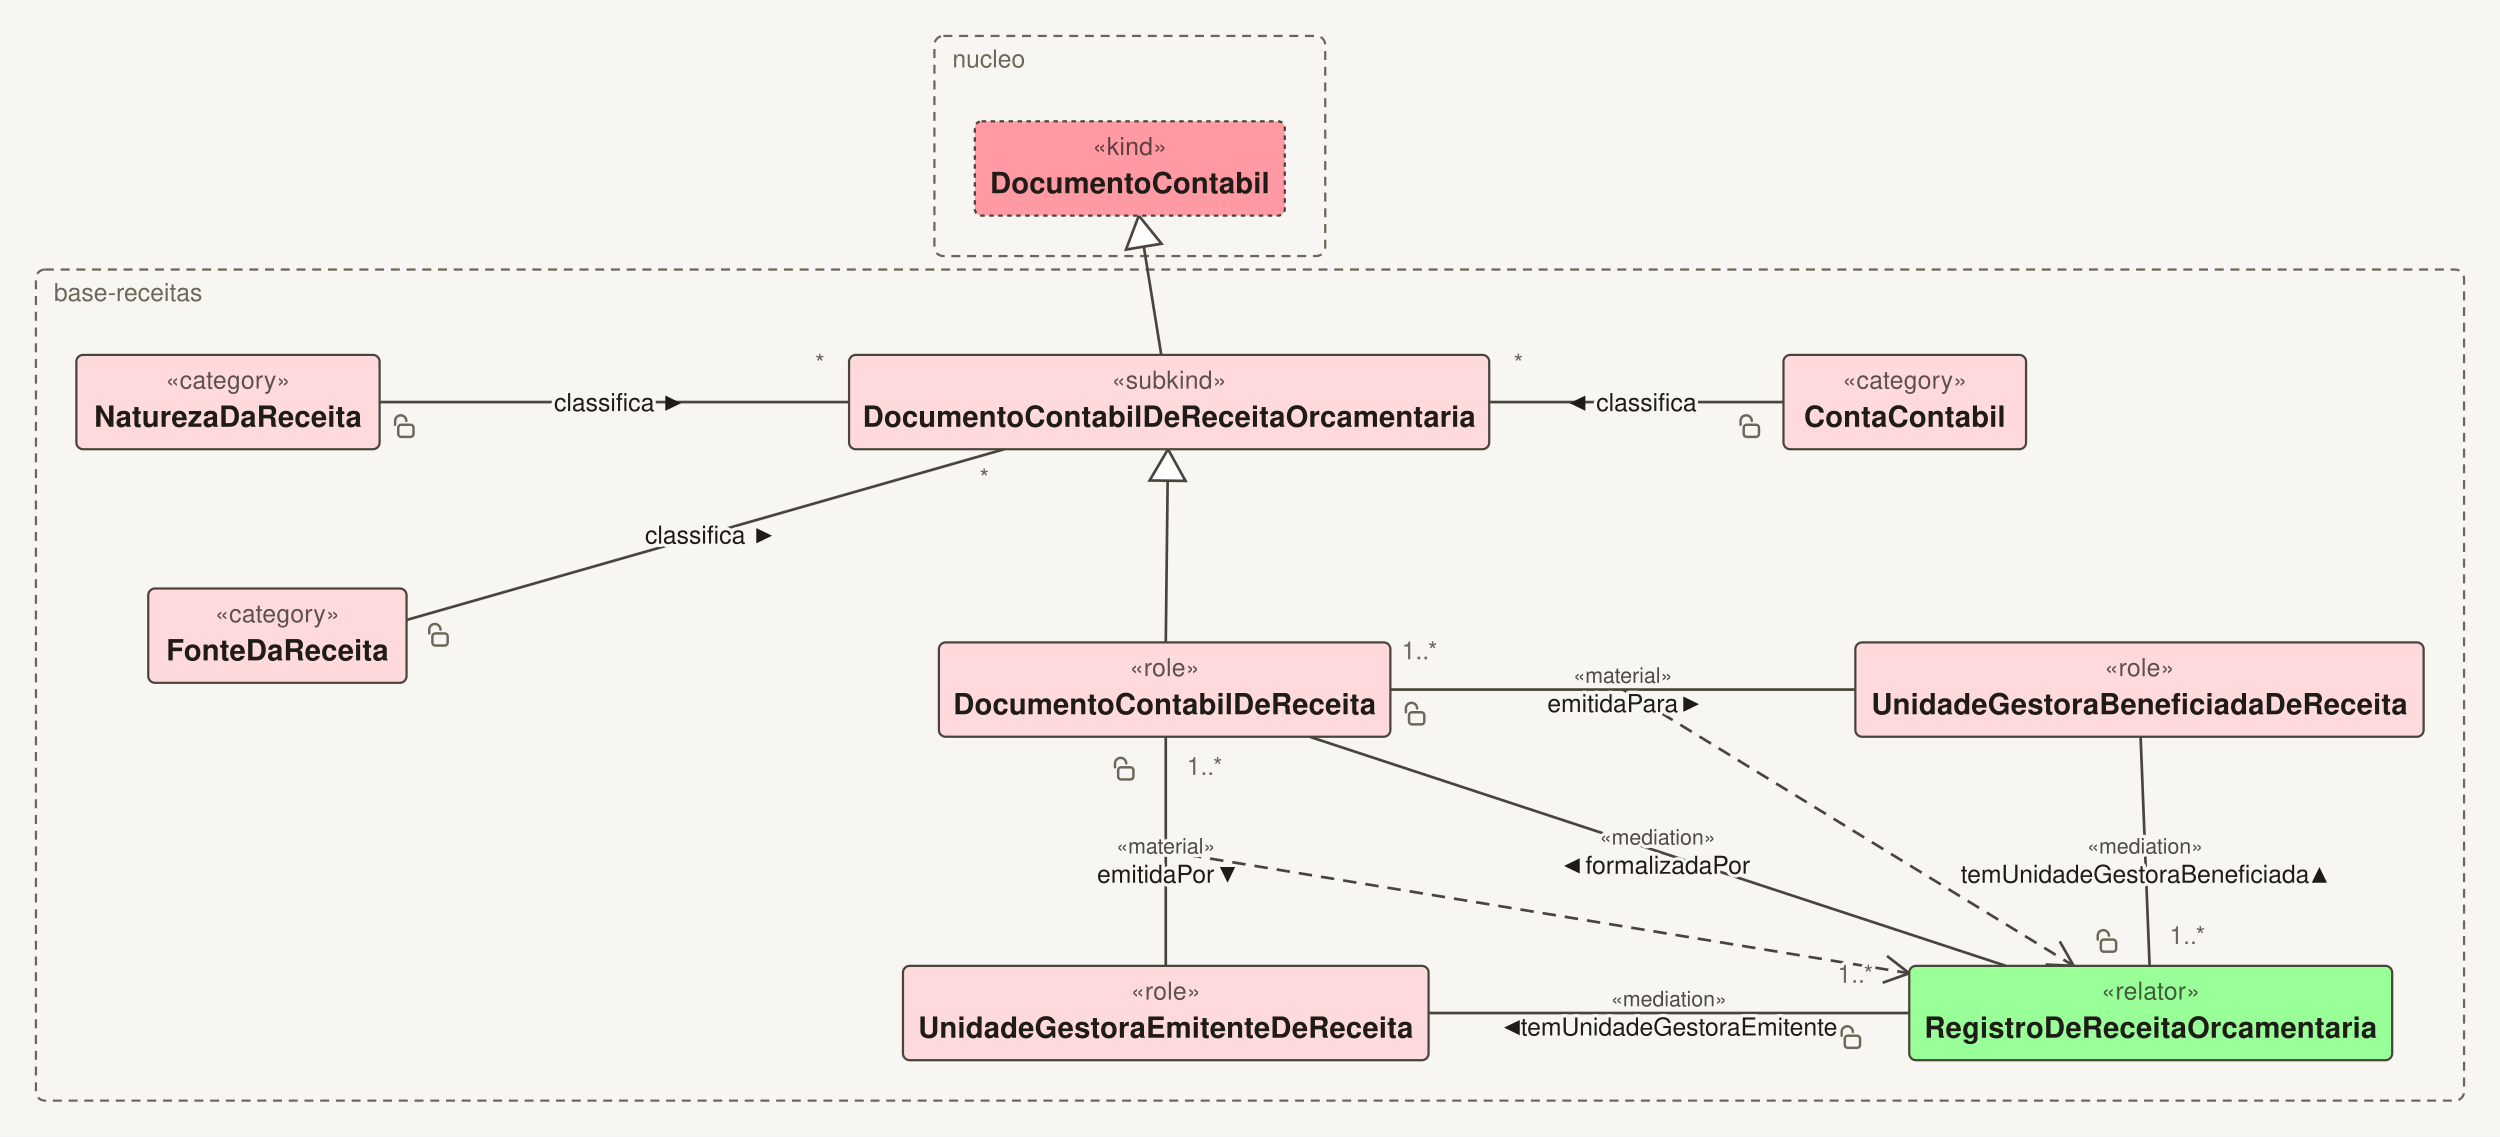
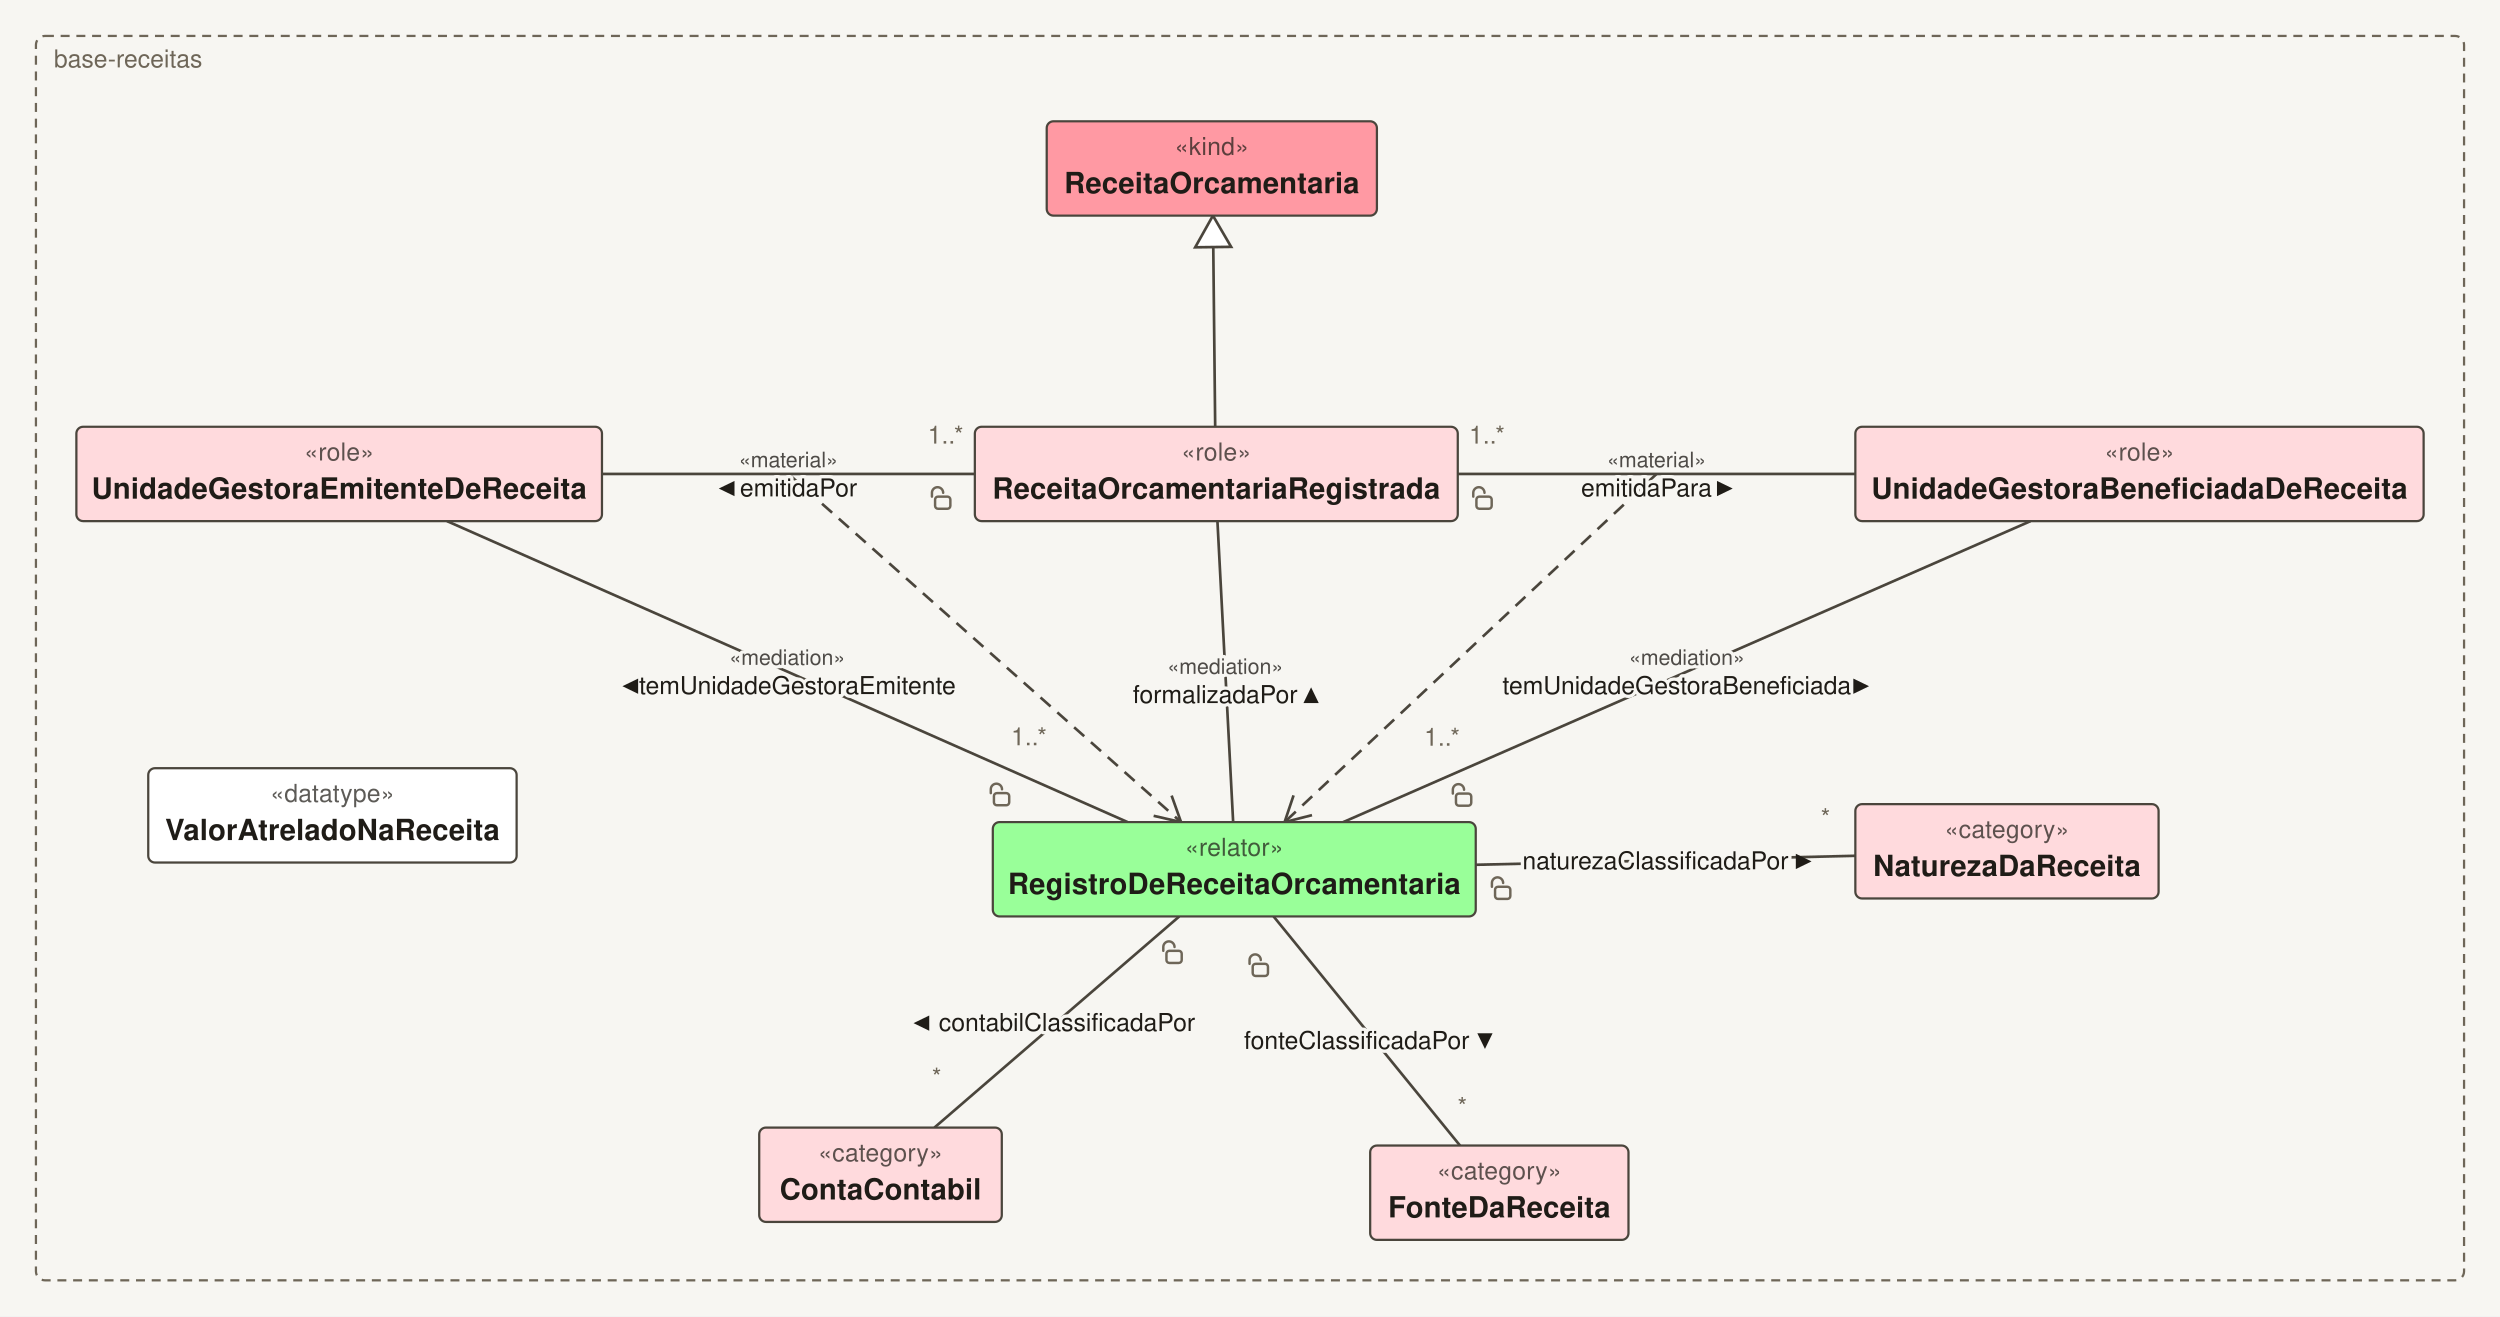
- <svg xmlns="http://www.w3.org/2000/svg" viewBox="1166 226 1113 506" width="1113" height="506">
+ <svg xmlns="http://www.w3.org/2000/svg" viewBox="1126 394 1113 586" width="1113" height="586">
  <style>
/* Everything that is text, before anything specialises it. The label layer sits
   above the boxes and outside every other group, so a rule that reached labels
   through their edge stopped reaching them the day they were lifted out of it --
   and an SVG with no font-family on a text element falls back to a 16px serif.
   Stated once at the top, no layer can lose it again. */
text {
    font-family: "Helvetica Neue", Helvetica, Arial, "Liberation Sans", sans-serif;
    font-stretch: normal;
    font-size: 11px;
    fill: #1f1c17;
    font-variant-numeric: tabular-nums;
}

.tv-node rect { stroke: #4a453c; stroke-width: 1; }
.tv-node text { fill: #1f1c17; }
.tv-name { font-weight: 600; font-size: 13px; letter-spacing: 0.005em; }
.tv-legend text { font-size: 13px; fill: #1f1c17; }
.tv-stereotype { font-size: 11px; fill-opacity: 0.72; letter-spacing: 0.01em; }
.tv-attribute { font-size: 12px; }
.tv-edge path { fill: none; stroke: #4a453c; stroke-width: 1.2; }
.tv-end { fill: #6e6658; }
/* No letter-spacing on a label drawn with a halo: WebKit places letter-spaced
   SVG text glyph by glyph and then draws no halo, so in Safari, and in an
   exported SVG opened in Preview, the line ran through the label and its
   letters came out uneven. Chromium and Firefox never showed it. */
.tv-edge-stereotype { font-size: 9.5px; fill-opacity: 0.78; }
.tv-marker { fill: #ffffff; stroke: #4a453c; stroke-width: 1.2; }
.tv-arrow { fill: none; stroke: #4a453c; stroke-width: 1.2; }
.tv-reading { fill: #1f1c17; stroke: none; }
.tv-lock { fill: none; stroke: #6e6658; stroke-width: 1.1; stroke-linecap: round; }
.tv-lock rect { fill: #f7f6f2; }
.tv-group rect { fill: none; stroke: #6e6658; stroke-dasharray: 4 3; }
.tv-group text { font-size: 11px; fill: #6e6658; }
.tv-ontology rect { fill: none; stroke: #4a453c; stroke-width: 1.2; stroke-dasharray: none; }
.tv-ontology text { font-weight: 600; font-size: 13px; fill: #1f1c17; }
.tv-location { font-size: 12px; fill-opacity: 0.72; }
.tv-selected rect { stroke: #1f5c5c; stroke-width: 2.5; }
/* The second selector is for a leg of a shared tree, which carries its own id
   and so is chosen as itself rather than through a group around it. */
.tv-selected path, path.tv-selected { stroke: #1f5c5c; stroke-width: 2.2; }
.tv-unresolved rect { stroke-dasharray: 5 3; }
.tv-external rect { stroke-dasharray: 2 2; }
</style>
-   <rect x="1166" y="226" width="1113" height="506" fill="#f7f6f2" />
+   <rect x="1126" y="394" width="1113" height="586" fill="#f7f6f2" />
  <g class="tv-group" data-group="pkg:base-receitas">
-     <rect x="1182" y="346" width="1081" height="370" rx="4" />
-     <text x="1190" y="360">base-receitas</text>
+     <rect x="1142" y="410" width="1081" height="554" rx="4" />
+     <text x="1150" y="424">base-receitas</text>
  </g>
-   <g class="tv-group" data-group="pkg:nucleo">
-     <rect x="1582" y="242" width="174" height="98" rx="4" />
-     <text x="1590" y="256">nucleo</text>
+   <g class="tv-edge" data-edge="gen:base-receitas::ReceitaOrcamentariaRegistrada-&gt;base-receitas::ReceitaOrcamentaria">
+     <path d="M 1667 584 L 1666 490" />
+     <polygon class="tv-marker" points="1666,490 1658.1,504.1 1674.1,503.9" />
  </g>
-   <g class="tv-edge" data-edge="gen:base-receitas::DocumentoContabilDeReceitaOrcamentaria-&gt;nucleo::DocumentoContabil">
-     <path d="M 1683 384 L 1673 322" />
-     <polygon class="tv-marker" points="1673,322 1667.3,337.1 1683.1,334.5" />
+   <g class="tv-edge" data-edge="rel:base-receitas::ReceitaOrcamentariaRegistrada-&gt;base-receitas::UnidadeGestoraBeneficiadaDeReceita:material:emitidaPara">
+     <path d="M 1775 605 L 1952 605" />
  </g>
-   <g class="tv-edge" data-edge="gen:base-receitas::DocumentoContabilDeReceita-&gt;base-receitas::DocumentoContabilDeReceitaOrcamentaria">
-     <path d="M 1685 512 L 1686 426" />
-     <polygon class="tv-marker" points="1686,426 1677.8,439.9 1693.8,440.1" />
+   <g class="tv-edge" data-edge="rel:base-receitas::ReceitaOrcamentariaRegistrada-&gt;base-receitas::UnidadeGestoraEmitenteDeReceita:material:emitidaPor">
+     <path d="M 1560 605 L 1394 605" />
  </g>
-   <g class="tv-edge" data-edge="rel:base-receitas::DocumentoContabilDeReceita-&gt;base-receitas::UnidadeGestoraEmitenteDeReceita:material:emitidaPor">
-     <path d="M 1685 554 L 1685 656" />
-   </g>
-   <g class="tv-edge" data-edge="rel:base-receitas::DocumentoContabilDeReceita-&gt;base-receitas::UnidadeGestoraBeneficiadaDeReceita:material:emitidaPara">
-     <path d="M 1785 533 L 1992 533" />
-   </g>
-   <g class="tv-edge" data-edge="rel:base-receitas::NaturezaDaReceita-&gt;base-receitas::DocumentoContabilDeReceitaOrcamentaria::classifica">
-     <path d="M 1335 405 L 1544 405" />
-   </g>
-   <g class="tv-edge" data-edge="rel:base-receitas::FonteDaReceita-&gt;base-receitas::DocumentoContabilDeReceitaOrcamentaria::classifica">
-     <path d="M 1347 502 L 1613 426" />
-   </g>
-   <g class="tv-edge" data-edge="rel:base-receitas::ContaContabil-&gt;base-receitas::DocumentoContabilDeReceitaOrcamentaria::classifica">
-     <path d="M 1960 405 L 1829 405" />
-   </g>
-   <g class="tv-edge" data-edge="rel:base-receitas::RegistroDeReceitaOrcamentaria-&gt;base-receitas::DocumentoContabilDeReceita:mediation:formalizadaPor">
-     <path d="M 2059 656 L 1749 554" />
+   <g class="tv-edge" data-edge="rel:base-receitas::RegistroDeReceitaOrcamentaria-&gt;base-receitas::ReceitaOrcamentariaRegistrada:mediation:formalizadaPor">
+     <path d="M 1675 760 L 1668 626" />
  </g>
  <g class="tv-edge" data-edge="rel:base-receitas::RegistroDeReceitaOrcamentaria-&gt;base-receitas::UnidadeGestoraEmitenteDeReceita:mediation:temUnidadeGestoraEmitente">
-     <path d="M 2016 677 L 1802 677" />
+     <path d="M 1628 760 L 1325 626" />
  </g>
  <g class="tv-edge" data-edge="rel:base-receitas::RegistroDeReceitaOrcamentaria-&gt;base-receitas::UnidadeGestoraBeneficiadaDeReceita:mediation:temUnidadeGestoraBeneficiada">
-     <path d="M 2123 656 L 2119 554" />
+     <path d="M 1724 760 L 2030 626" />
  </g>
-   <g class="tv-edge tv-derivation" data-derivation="rel:base-receitas::DocumentoContabilDeReceita-&gt;base-receitas::UnidadeGestoraEmitenteDeReceita:material:emitidaPor" data-supplier="base-receitas::RegistroDeReceitaOrcamentaria">
-     <path d="M 1685 605 L 2016 659.3" stroke-dasharray="6 4" />
-     <path class="tv-arrow" d="M 2006.1 651.6 L 2016 659.3 L 2004.2 663.5" />
+   <g class="tv-edge" data-edge="rel:base-receitas::RegistroDeReceitaOrcamentaria-&gt;base-receitas::NaturezaDaReceita::naturezaClassificadaPor">
+     <path d="M 1783 779 L 1952 775" />
  </g>
-   <g class="tv-edge tv-derivation" data-derivation="rel:base-receitas::DocumentoContabilDeReceita-&gt;base-receitas::UnidadeGestoraBeneficiadaDeReceita:material:emitidaPara" data-supplier="base-receitas::RegistroDeReceitaOrcamentaria">
-     <path d="M 1888.5 533 L 2089.2 656" stroke-dasharray="6 4" />
-     <path class="tv-arrow" d="M 2083 645.1 L 2089.2 656 L 2076.7 655.4" />
+   <g class="tv-edge" data-edge="rel:base-receitas::RegistroDeReceitaOrcamentaria-&gt;base-receitas::FonteDaReceita::fonteClassificadaPor">
+     <path d="M 1693 802 L 1776 904" />
+   </g>
+   <g class="tv-edge" data-edge="rel:base-receitas::RegistroDeReceitaOrcamentaria-&gt;base-receitas::ContaContabil::contabilClassificadaPor">
+     <path d="M 1651 802 L 1542 896" />
+   </g>
+   <g class="tv-edge tv-derivation" data-derivation="rel:base-receitas::ReceitaOrcamentariaRegistrada-&gt;base-receitas::UnidadeGestoraBeneficiadaDeReceita:material:emitidaPara" data-supplier="base-receitas::RegistroDeReceitaOrcamentaria">
+     <path d="M 1863.5 605 L 1697.9 760" stroke-dasharray="6 4" />
+     <path class="tv-arrow" d="M 1710.1 756.9 L 1697.9 760 L 1701.9 748.1" />
+   </g>
+   <g class="tv-edge tv-derivation" data-derivation="rel:base-receitas::ReceitaOrcamentariaRegistrada-&gt;base-receitas::UnidadeGestoraEmitenteDeReceita:material:emitidaPor" data-supplier="base-receitas::RegistroDeReceitaOrcamentaria">
+     <path d="M 1477 605 L 1651.8 760" stroke-dasharray="6 4" />
+     <path class="tv-arrow" d="M 1647.6 748.2 L 1651.8 760 L 1639.6 757.2" />
  </g>
  <g class="tv-node" data-node="base-receitas::NaturezaDaReceita">
-     <rect x="1200" y="384" width="135" height="42" rx="3" fill="#FFDADD" />
-     <text class="tv-stereotype" x="1267.5" y="399" text-anchor="middle">«category»</text>
-     <text class="tv-name" x="1267.5" y="416" text-anchor="middle">NaturezaDaReceita</text>
+     <rect x="1952" y="752" width="135" height="42" rx="3" fill="#FFDADD" />
+     <text class="tv-stereotype" x="2019.5" y="767" text-anchor="middle">«category»</text>
+     <text class="tv-name" x="2019.5" y="784" text-anchor="middle">NaturezaDaReceita</text>
  </g>
  <g class="tv-node" data-node="base-receitas::FonteDaReceita">
-     <rect x="1232" y="488" width="115" height="42" rx="3" fill="#FFDADD" />
-     <text class="tv-stereotype" x="1289.5" y="503" text-anchor="middle">«category»</text>
-     <text class="tv-name" x="1289.5" y="520" text-anchor="middle">FonteDaReceita</text>
+     <rect x="1736" y="904" width="115" height="42" rx="3" fill="#FFDADD" />
+     <text class="tv-stereotype" x="1793.5" y="919" text-anchor="middle">«category»</text>
+     <text class="tv-name" x="1793.5" y="936" text-anchor="middle">FonteDaReceita</text>
  </g>
  <g class="tv-node" data-node="base-receitas::ContaContabil">
-     <rect x="1960" y="384" width="108" height="42" rx="3" fill="#FFDADD" />
-     <text class="tv-stereotype" x="2014" y="399" text-anchor="middle">«category»</text>
-     <text class="tv-name" x="2014" y="416" text-anchor="middle">ContaContabil</text>
+     <rect x="1464" y="896" width="108" height="42" rx="3" fill="#FFDADD" />
+     <text class="tv-stereotype" x="1518" y="911" text-anchor="middle">«category»</text>
+     <text class="tv-name" x="1518" y="928" text-anchor="middle">ContaContabil</text>
  </g>
  <g class="tv-node" data-node="base-receitas::UnidadeGestoraEmitenteDeReceita">
-     <rect x="1568" y="656" width="234" height="42" rx="3" fill="#FFDADD" />
-     <text class="tv-stereotype" x="1685" y="671" text-anchor="middle">«role»</text>
-     <text class="tv-name" x="1685" y="688" text-anchor="middle">UnidadeGestoraEmitenteDeReceita</text>
+     <rect x="1160" y="584" width="234" height="42" rx="3" fill="#FFDADD" />
+     <text class="tv-stereotype" x="1277" y="599" text-anchor="middle">«role»</text>
+     <text class="tv-name" x="1277" y="616" text-anchor="middle">UnidadeGestoraEmitenteDeReceita</text>
  </g>
  <g class="tv-node" data-node="base-receitas::UnidadeGestoraBeneficiadaDeReceita">
-     <rect x="1992" y="512" width="253" height="42" rx="3" fill="#FFDADD" />
-     <text class="tv-stereotype" x="2118.5" y="527" text-anchor="middle">«role»</text>
-     <text class="tv-name" x="2118.5" y="544" text-anchor="middle">UnidadeGestoraBeneficiadaDeReceita</text>
+     <rect x="1952" y="584" width="253" height="42" rx="3" fill="#FFDADD" />
+     <text class="tv-stereotype" x="2078.5" y="599" text-anchor="middle">«role»</text>
+     <text class="tv-name" x="2078.5" y="616" text-anchor="middle">UnidadeGestoraBeneficiadaDeReceita</text>
  </g>
-   <g class="tv-node" data-node="base-receitas::DocumentoContabilDeReceitaOrcamentaria">
-     <rect x="1544" y="384" width="285" height="42" rx="3" fill="#FFDADD" />
-     <text class="tv-stereotype" x="1686.5" y="399" text-anchor="middle">«subkind»</text>
-     <text class="tv-name" x="1686.5" y="416" text-anchor="middle">DocumentoContabilDeReceitaOrcamentaria</text>
+   <g class="tv-node" data-node="base-receitas::ReceitaOrcamentaria">
+     <rect x="1592" y="448" width="147" height="42" rx="3" fill="#FF99A3" />
+     <text class="tv-stereotype" x="1665.5" y="463" text-anchor="middle">«kind»</text>
+     <text class="tv-name" x="1665.5" y="480" text-anchor="middle">ReceitaOrcamentaria</text>
  </g>
-   <g class="tv-node tv-external" data-node="nucleo::DocumentoContabil">
-     <rect x="1600" y="280" width="138" height="42" rx="3" fill="#FF99A3" />
-     <text class="tv-stereotype" x="1669" y="295" text-anchor="middle">«kind»</text>
-     <text class="tv-name" x="1669" y="312" text-anchor="middle">DocumentoContabil</text>
+   <g class="tv-node" data-node="base-receitas::ReceitaOrcamentariaRegistrada">
+     <rect x="1560" y="584" width="215" height="42" rx="3" fill="#FFDADD" />
+     <text class="tv-stereotype" x="1667.5" y="599" text-anchor="middle">«role»</text>
+     <text class="tv-name" x="1667.5" y="616" text-anchor="middle">ReceitaOrcamentariaRegistrada</text>
  </g>
-   <g class="tv-node" data-node="base-receitas::DocumentoContabilDeReceita">
-     <rect x="1584" y="512" width="201" height="42" rx="3" fill="#FFDADD" />
-     <text class="tv-stereotype" x="1684.5" y="527" text-anchor="middle">«role»</text>
-     <text class="tv-name" x="1684.5" y="544" text-anchor="middle">DocumentoContabilDeReceita</text>
+   <g class="tv-node" data-node="base-receitas::ValorAtreladoNaReceita">
+     <rect x="1192" y="736" width="164" height="42" rx="3" fill="#FFFFFF" />
+     <text class="tv-stereotype" x="1274" y="751" text-anchor="middle">«datatype»</text>
+     <text class="tv-name" x="1274" y="768" text-anchor="middle">ValorAtreladoNaReceita</text>
  </g>
  <g class="tv-node" data-node="base-receitas::RegistroDeReceitaOrcamentaria">
-     <rect x="2016" y="656" width="215" height="42" rx="3" fill="#99FF99" />
-     <text class="tv-stereotype" x="2123.5" y="671" text-anchor="middle">«relator»</text>
-     <text class="tv-name" x="2123.5" y="688" text-anchor="middle">RegistroDeReceitaOrcamentaria</text>
+     <rect x="1568" y="760" width="215" height="42" rx="3" fill="#99FF99" />
+     <text class="tv-stereotype" x="1675.5" y="775" text-anchor="middle">«relator»</text>
+     <text class="tv-name" x="1675.5" y="792" text-anchor="middle">RegistroDeReceitaOrcamentaria</text>
  </g>
  <g class="tv-labels">
-     <text class="tv-edge-stereotype" data-for="rel:base-receitas::RegistroDeReceitaOrcamentaria-&gt;base-receitas::UnidadeGestoraBeneficiadaDeReceita:mediation:temUnidadeGestoraBeneficiada" x="2121" y="606" text-anchor="middle" paint-order="stroke" stroke="#f7f6f2" stroke-width="3" stroke-linejoin="round">«mediation»</text>
-     <text data-for="rel:base-receitas::RegistroDeReceitaOrcamentaria-&gt;base-receitas::UnidadeGestoraBeneficiadaDeReceita:mediation:temUnidadeGestoraBeneficiada" x="2116.5" y="619" text-anchor="middle" paint-order="stroke" stroke="#f7f6f2" stroke-width="3" stroke-linejoin="round">temUnidadeGestoraBeneficiada</text>
-     <polygon class="tv-reading" points="2198.6,612 2202,619 2195.2,619" />
-     <text class="tv-end" data-for="rel:base-receitas::RegistroDeReceitaOrcamentaria-&gt;base-receitas::UnidadeGestoraBeneficiadaDeReceita:mediation:temUnidadeGestoraBeneficiada" x="2139.8" y="646.3" text-anchor="middle" paint-order="stroke" stroke="#f7f6f2" stroke-width="3" stroke-linejoin="round">1..*</text>
-     <g class="tv-lock" data-for="rel:base-receitas::RegistroDeReceitaOrcamentaria-&gt;base-receitas::UnidadeGestoraBeneficiadaDeReceita:mediation:temUnidadeGestoraBeneficiada" transform="translate(2098.5, 639.7)" aria-label="not const">
+     <text class="tv-edge-stereotype" data-for="rel:base-receitas::RegistroDeReceitaOrcamentaria-&gt;base-receitas::UnidadeGestoraBeneficiadaDeReceita:mediation:temUnidadeGestoraBeneficiada" x="1877" y="690" text-anchor="middle" paint-order="stroke" stroke="#f7f6f2" stroke-width="3" stroke-linejoin="round">«mediation»</text>
+     <text data-for="rel:base-receitas::RegistroDeReceitaOrcamentaria-&gt;base-receitas::UnidadeGestoraBeneficiadaDeReceita:mediation:temUnidadeGestoraBeneficiada" x="1872.5" y="703" text-anchor="middle" paint-order="stroke" stroke="#f7f6f2" stroke-width="3" stroke-linejoin="round">temUnidadeGestoraBeneficiada</text>
+     <polygon class="tv-reading" points="1958.1,699.5 1951.1,702.9 1951.1,696.1" />
+     <text class="tv-end" data-for="rel:base-receitas::RegistroDeReceitaOrcamentaria-&gt;base-receitas::UnidadeGestoraBeneficiadaDeReceita:mediation:temUnidadeGestoraBeneficiada" x="1768" y="726" text-anchor="middle" paint-order="stroke" stroke="#f7f6f2" stroke-width="3" stroke-linejoin="round">1..*</text>
+     <g class="tv-lock" data-for="rel:base-receitas::RegistroDeReceitaOrcamentaria-&gt;base-receitas::UnidadeGestoraBeneficiadaDeReceita:mediation:temUnidadeGestoraBeneficiada" transform="translate(1771.4, 742.7)" aria-label="not const">
      <path d="M 1.4 4.6 V 2.9 a 2.5 2.5 0 0 1 5 0" />
      <rect x="2.8" y="4.6" width="6.8" height="5.4" rx="1.3" stroke="#6e6658" />
    </g>
-     <text class="tv-edge-stereotype" data-for="rel:base-receitas::RegistroDeReceitaOrcamentaria-&gt;base-receitas::UnidadeGestoraEmitenteDeReceita:mediation:temUnidadeGestoraEmitente" x="1909" y="674" text-anchor="middle" paint-order="stroke" stroke="#f7f6f2" stroke-width="3" stroke-linejoin="round">«mediation»</text>
-     <text data-for="rel:base-receitas::RegistroDeReceitaOrcamentaria-&gt;base-receitas::UnidadeGestoraEmitenteDeReceita:mediation:temUnidadeGestoraEmitente" x="1913.5" y="687" text-anchor="middle" paint-order="stroke" stroke="#f7f6f2" stroke-width="3" stroke-linejoin="round">temUnidadeGestoraEmitente</text>
-     <polygon class="tv-reading" points="1835.6,683.5 1842.6,680.1 1842.6,686.9" />
-     <text class="tv-end" data-for="rel:base-receitas::RegistroDeReceitaOrcamentaria-&gt;base-receitas::UnidadeGestoraEmitenteDeReceita:mediation:temUnidadeGestoraEmitente" x="1992" y="663.5" text-anchor="middle" paint-order="stroke" stroke="#f7f6f2" stroke-width="3" stroke-linejoin="round">1..*</text>
-     <g class="tv-lock" data-for="rel:base-receitas::RegistroDeReceitaOrcamentaria-&gt;base-receitas::UnidadeGestoraEmitenteDeReceita:mediation:temUnidadeGestoraEmitente" transform="translate(1984.5, 682.5)" aria-label="not const">
+     <text class="tv-edge-stereotype" data-for="rel:base-receitas::RegistroDeReceitaOrcamentaria-&gt;base-receitas::UnidadeGestoraEmitenteDeReceita:mediation:temUnidadeGestoraEmitente" x="1476.5" y="690" text-anchor="middle" paint-order="stroke" stroke="#f7f6f2" stroke-width="3" stroke-linejoin="round">«mediation»</text>
+     <text data-for="rel:base-receitas::RegistroDeReceitaOrcamentaria-&gt;base-receitas::UnidadeGestoraEmitenteDeReceita:mediation:temUnidadeGestoraEmitente" x="1481" y="703" text-anchor="middle" paint-order="stroke" stroke="#f7f6f2" stroke-width="3" stroke-linejoin="round">temUnidadeGestoraEmitente</text>
+     <polygon class="tv-reading" points="1403.1,699.5 1410.1,696.1 1410.1,702.9" />
+     <text class="tv-end" data-for="rel:base-receitas::RegistroDeReceitaOrcamentaria-&gt;base-receitas::UnidadeGestoraEmitenteDeReceita:mediation:temUnidadeGestoraEmitente" x="1584.1" y="725.8" text-anchor="middle" paint-order="stroke" stroke="#f7f6f2" stroke-width="3" stroke-linejoin="round">1..*</text>
+     <g class="tv-lock" data-for="rel:base-receitas::RegistroDeReceitaOrcamentaria-&gt;base-receitas::UnidadeGestoraEmitenteDeReceita:mediation:temUnidadeGestoraEmitente" transform="translate(1565.7, 742.5)" aria-label="not const">
      <path d="M 1.4 4.6 V 2.9 a 2.5 2.5 0 0 1 5 0" />
      <rect x="2.8" y="4.6" width="6.8" height="5.4" rx="1.3" stroke="#6e6658" />
    </g>
-     <text class="tv-edge-stereotype" data-for="rel:base-receitas::RegistroDeReceitaOrcamentaria-&gt;base-receitas::DocumentoContabilDeReceita:mediation:formalizadaPor" x="1904" y="602" text-anchor="middle" paint-order="stroke" stroke="#f7f6f2" stroke-width="3" stroke-linejoin="round">«mediation»</text>
-     <text data-for="rel:base-receitas::RegistroDeReceitaOrcamentaria-&gt;base-receitas::DocumentoContabilDeReceita:mediation:formalizadaPor" x="1908.5" y="615" text-anchor="middle" paint-order="stroke" stroke="#f7f6f2" stroke-width="3" stroke-linejoin="round">formalizadaPor</text>
-     <polygon class="tv-reading" points="1862.3,611.5 1869.3,608.1 1869.3,614.9" />
-     <text class="tv-edge-stereotype" data-for="rel:base-receitas::DocumentoContabilDeReceita-&gt;base-receitas::UnidadeGestoraBeneficiadaDeReceita:material:emitidaPara" x="1888.5" y="530" text-anchor="middle" paint-order="stroke" stroke="#f7f6f2" stroke-width="3" stroke-linejoin="round">«material»</text>
-     <text data-for="rel:base-receitas::DocumentoContabilDeReceita-&gt;base-receitas::UnidadeGestoraBeneficiadaDeReceita:material:emitidaPara" x="1884" y="543" text-anchor="middle" paint-order="stroke" stroke="#f7f6f2" stroke-width="3" stroke-linejoin="round">emitidaPara</text>
-     <polygon class="tv-reading" points="1922.4,539.5 1915.4,542.9 1915.4,536.1" />
-     <text class="tv-end" data-for="rel:base-receitas::DocumentoContabilDeReceita-&gt;base-receitas::UnidadeGestoraBeneficiadaDeReceita:material:emitidaPara" x="1798" y="519.5" text-anchor="middle" paint-order="stroke" stroke="#f7f6f2" stroke-width="3" stroke-linejoin="round">1..*</text>
-     <g class="tv-lock" data-for="rel:base-receitas::DocumentoContabilDeReceita-&gt;base-receitas::UnidadeGestoraBeneficiadaDeReceita:material:emitidaPara" transform="translate(1790.5, 538.5)" aria-label="not const">
+     <text data-for="rel:base-receitas::RegistroDeReceitaOrcamentaria-&gt;base-receitas::NaturezaDaReceita::naturezaClassificadaPor" x="1863" y="781" text-anchor="middle" paint-order="stroke" stroke="#f7f6f2" stroke-width="3" stroke-linejoin="round">naturezaClassificadaPor</text>
+     <polygon class="tv-reading" points="1932.5,777.5 1925.5,780.9 1925.5,774.1" />
+     <g class="tv-lock" data-for="rel:base-receitas::RegistroDeReceitaOrcamentaria-&gt;base-receitas::NaturezaDaReceita::naturezaClassificadaPor" transform="translate(1788.8, 784.2)" aria-label="not const">
      <path d="M 1.4 4.6 V 2.9 a 2.5 2.5 0 0 1 5 0" />
      <rect x="2.8" y="4.6" width="6.8" height="5.4" rx="1.3" stroke="#6e6658" />
    </g>
-     <text class="tv-edge-stereotype" data-for="rel:base-receitas::DocumentoContabilDeReceita-&gt;base-receitas::UnidadeGestoraEmitenteDeReceita:material:emitidaPor" x="1685" y="606" text-anchor="middle" paint-order="stroke" stroke="#f7f6f2" stroke-width="3" stroke-linejoin="round">«material»</text>
-     <text data-for="rel:base-receitas::DocumentoContabilDeReceita-&gt;base-receitas::UnidadeGestoraEmitenteDeReceita:material:emitidaPor" x="1680.5" y="619" text-anchor="middle" paint-order="stroke" stroke="#f7f6f2" stroke-width="3" stroke-linejoin="round">emitidaPor</text>
-     <polygon class="tv-reading" points="1712.5,619 1709.1,612 1715.9,612" />
-     <text class="tv-end" data-for="rel:base-receitas::DocumentoContabilDeReceita-&gt;base-receitas::UnidadeGestoraEmitenteDeReceita:material:emitidaPor" x="1702.3" y="571" text-anchor="middle" paint-order="stroke" stroke="#f7f6f2" stroke-width="3" stroke-linejoin="round">1..*</text>
-     <g class="tv-lock" data-for="rel:base-receitas::DocumentoContabilDeReceita-&gt;base-receitas::UnidadeGestoraEmitenteDeReceita:material:emitidaPor" transform="translate(1661, 563)" aria-label="not const">
+     <text class="tv-end" data-for="rel:base-receitas::RegistroDeReceitaOrcamentaria-&gt;base-receitas::NaturezaDaReceita::naturezaClassificadaPor" x="1938.7" y="761.8" text-anchor="middle" paint-order="stroke" stroke="#f7f6f2" stroke-width="3" stroke-linejoin="round">*</text>
+     <text data-for="rel:base-receitas::RegistroDeReceitaOrcamentaria-&gt;base-receitas::ContaContabil::contabilClassificadaPor" x="1601" y="853" text-anchor="middle" paint-order="stroke" stroke="#f7f6f2" stroke-width="3" stroke-linejoin="round">contabilClassificadaPor</text>
+     <polygon class="tv-reading" points="1532.7,849.5 1539.7,846.1 1539.7,852.9" />
+     <g class="tv-lock" data-for="rel:base-receitas::RegistroDeReceitaOrcamentaria-&gt;base-receitas::ContaContabil::contabilClassificadaPor" transform="translate(1642.5, 812.7)" aria-label="not const">
      <path d="M 1.4 4.6 V 2.9 a 2.5 2.5 0 0 1 5 0" />
      <rect x="2.8" y="4.6" width="6.8" height="5.4" rx="1.3" stroke="#6e6658" />
    </g>
-     <text data-for="rel:base-receitas::NaturezaDaReceita-&gt;base-receitas::DocumentoContabilDeReceitaOrcamentaria::classifica" x="1435" y="409" text-anchor="middle" paint-order="stroke" stroke="#f7f6f2" stroke-width="3" stroke-linejoin="round">classifica</text>
-     <polygon class="tv-reading" points="1469.2,405.5 1462.2,408.9 1462.2,402.1" />
-     <g class="tv-lock" data-for="rel:base-receitas::NaturezaDaReceita-&gt;base-receitas::DocumentoContabilDeReceitaOrcamentaria::classifica" transform="translate(1340.5, 410.5)" aria-label="not const">
+     <text class="tv-end" data-for="rel:base-receitas::RegistroDeReceitaOrcamentaria-&gt;base-receitas::ContaContabil::contabilClassificadaPor" x="1543" y="877.3" text-anchor="middle" paint-order="stroke" stroke="#f7f6f2" stroke-width="3" stroke-linejoin="round">*</text>
+     <text data-for="rel:base-receitas::RegistroDeReceitaOrcamentaria-&gt;base-receitas::FonteDaReceita::fonteClassificadaPor" x="1730" y="861" text-anchor="middle" paint-order="stroke" stroke="#f7f6f2" stroke-width="3" stroke-linejoin="round">fonteClassificadaPor</text>
+     <polygon class="tv-reading" points="1787.1,861 1783.7,854 1790.5,854" />
+     <g class="tv-lock" data-for="rel:base-receitas::RegistroDeReceitaOrcamentaria-&gt;base-receitas::FonteDaReceita::fonteClassificadaPor" transform="translate(1680.9, 818.5)" aria-label="not const">
      <path d="M 1.4 4.6 V 2.9 a 2.5 2.5 0 0 1 5 0" />
      <rect x="2.8" y="4.6" width="6.8" height="5.4" rx="1.3" stroke="#6e6658" />
    </g>
-     <text class="tv-end" data-for="rel:base-receitas::NaturezaDaReceita-&gt;base-receitas::DocumentoContabilDeReceitaOrcamentaria::classifica" x="1531" y="391.5" text-anchor="middle" paint-order="stroke" stroke="#f7f6f2" stroke-width="3" stroke-linejoin="round">*</text>
-     <text data-for="rel:base-receitas::FonteDaReceita-&gt;base-receitas::DocumentoContabilDeReceitaOrcamentaria::classifica" x="1475.5" y="468" text-anchor="middle" paint-order="stroke" stroke="#f7f6f2" stroke-width="3" stroke-linejoin="round">classifica</text>
-     <polygon class="tv-reading" points="1509.7,464.5 1502.7,467.9 1502.7,461.1" />
-     <g class="tv-lock" data-for="rel:base-receitas::FonteDaReceita-&gt;base-receitas::DocumentoContabilDeReceitaOrcamentaria::classifica" transform="translate(1355.7, 503.4)" aria-label="not const">
+     <text class="tv-end" data-for="rel:base-receitas::RegistroDeReceitaOrcamentaria-&gt;base-receitas::FonteDaReceita::fonteClassificadaPor" x="1777" y="890.4" text-anchor="middle" paint-order="stroke" stroke="#f7f6f2" stroke-width="3" stroke-linejoin="round">*</text>
+     <text class="tv-edge-stereotype" data-for="rel:base-receitas::RegistroDeReceitaOrcamentaria-&gt;base-receitas::ReceitaOrcamentariaRegistrada:mediation:formalizadaPor" x="1671.5" y="694" text-anchor="middle" paint-order="stroke" stroke="#f7f6f2" stroke-width="3" stroke-linejoin="round">«mediation»</text>
+     <text data-for="rel:base-receitas::RegistroDeReceitaOrcamentaria-&gt;base-receitas::ReceitaOrcamentariaRegistrada:mediation:formalizadaPor" x="1667" y="707" text-anchor="middle" paint-order="stroke" stroke="#f7f6f2" stroke-width="3" stroke-linejoin="round">formalizadaPor</text>
+     <polygon class="tv-reading" points="1709.7,700 1713.1,707 1706.3,707" />
+     <text class="tv-edge-stereotype" data-for="rel:base-receitas::ReceitaOrcamentariaRegistrada-&gt;base-receitas::UnidadeGestoraBeneficiadaDeReceita:material:emitidaPara" x="1863.5" y="602" text-anchor="middle" paint-order="stroke" stroke="#f7f6f2" stroke-width="3" stroke-linejoin="round">«material»</text>
+     <text data-for="rel:base-receitas::ReceitaOrcamentariaRegistrada-&gt;base-receitas::UnidadeGestoraBeneficiadaDeReceita:material:emitidaPara" x="1859" y="615" text-anchor="middle" paint-order="stroke" stroke="#f7f6f2" stroke-width="3" stroke-linejoin="round">emitidaPara</text>
+     <polygon class="tv-reading" points="1897.4,611.5 1890.4,614.9 1890.4,608.1" />
+     <text class="tv-end" data-for="rel:base-receitas::ReceitaOrcamentariaRegistrada-&gt;base-receitas::UnidadeGestoraBeneficiadaDeReceita:material:emitidaPara" x="1788" y="591.5" text-anchor="middle" paint-order="stroke" stroke="#f7f6f2" stroke-width="3" stroke-linejoin="round">1..*</text>
+     <g class="tv-lock" data-for="rel:base-receitas::ReceitaOrcamentariaRegistrada-&gt;base-receitas::UnidadeGestoraBeneficiadaDeReceita:material:emitidaPara" transform="translate(1780.5, 610.5)" aria-label="not const">
      <path d="M 1.4 4.6 V 2.9 a 2.5 2.5 0 0 1 5 0" />
      <rect x="2.8" y="4.6" width="6.8" height="5.4" rx="1.3" stroke="#6e6658" />
    </g>
-     <text class="tv-end" data-for="rel:base-receitas::FonteDaReceita-&gt;base-receitas::DocumentoContabilDeReceitaOrcamentaria::classifica" x="1604.2" y="442.6" text-anchor="middle" paint-order="stroke" stroke="#f7f6f2" stroke-width="3" stroke-linejoin="round">*</text>
-     <text data-for="rel:base-receitas::ContaContabil-&gt;base-receitas::DocumentoContabilDeReceitaOrcamentaria::classifica" x="1899" y="409" text-anchor="middle" paint-order="stroke" stroke="#f7f6f2" stroke-width="3" stroke-linejoin="round">classifica</text>
-     <polygon class="tv-reading" points="1864.8,405.5 1871.8,402.1 1871.8,408.9" />
-     <g class="tv-lock" data-for="rel:base-receitas::ContaContabil-&gt;base-receitas::DocumentoContabilDeReceitaOrcamentaria::classifica" transform="translate(1939.5, 410.5)" aria-label="not const">
+     <text class="tv-edge-stereotype" data-for="rel:base-receitas::ReceitaOrcamentariaRegistrada-&gt;base-receitas::UnidadeGestoraEmitenteDeReceita:material:emitidaPor" x="1477" y="602" text-anchor="middle" paint-order="stroke" stroke="#f7f6f2" stroke-width="3" stroke-linejoin="round">«material»</text>
+     <text data-for="rel:base-receitas::ReceitaOrcamentariaRegistrada-&gt;base-receitas::UnidadeGestoraEmitenteDeReceita:material:emitidaPor" x="1481.5" y="615" text-anchor="middle" paint-order="stroke" stroke="#f7f6f2" stroke-width="3" stroke-linejoin="round">emitidaPor</text>
+     <polygon class="tv-reading" points="1446,611.5 1453,608.1 1453,614.9" />
+     <text class="tv-end" data-for="rel:base-receitas::ReceitaOrcamentariaRegistrada-&gt;base-receitas::UnidadeGestoraEmitenteDeReceita:material:emitidaPor" x="1547" y="591.5" text-anchor="middle" paint-order="stroke" stroke="#f7f6f2" stroke-width="3" stroke-linejoin="round">1..*</text>
+     <g class="tv-lock" data-for="rel:base-receitas::ReceitaOrcamentariaRegistrada-&gt;base-receitas::UnidadeGestoraEmitenteDeReceita:material:emitidaPor" transform="translate(1539.5, 610.5)" aria-label="not const">
      <path d="M 1.4 4.6 V 2.9 a 2.5 2.5 0 0 1 5 0" />
      <rect x="2.8" y="4.6" width="6.8" height="5.4" rx="1.3" stroke="#6e6658" />
    </g>
-     <text class="tv-end" data-for="rel:base-receitas::ContaContabil-&gt;base-receitas::DocumentoContabilDeReceitaOrcamentaria::classifica" x="1842" y="391.5" text-anchor="middle" paint-order="stroke" stroke="#f7f6f2" stroke-width="3" stroke-linejoin="round">*</text>
  </g>
</svg>
